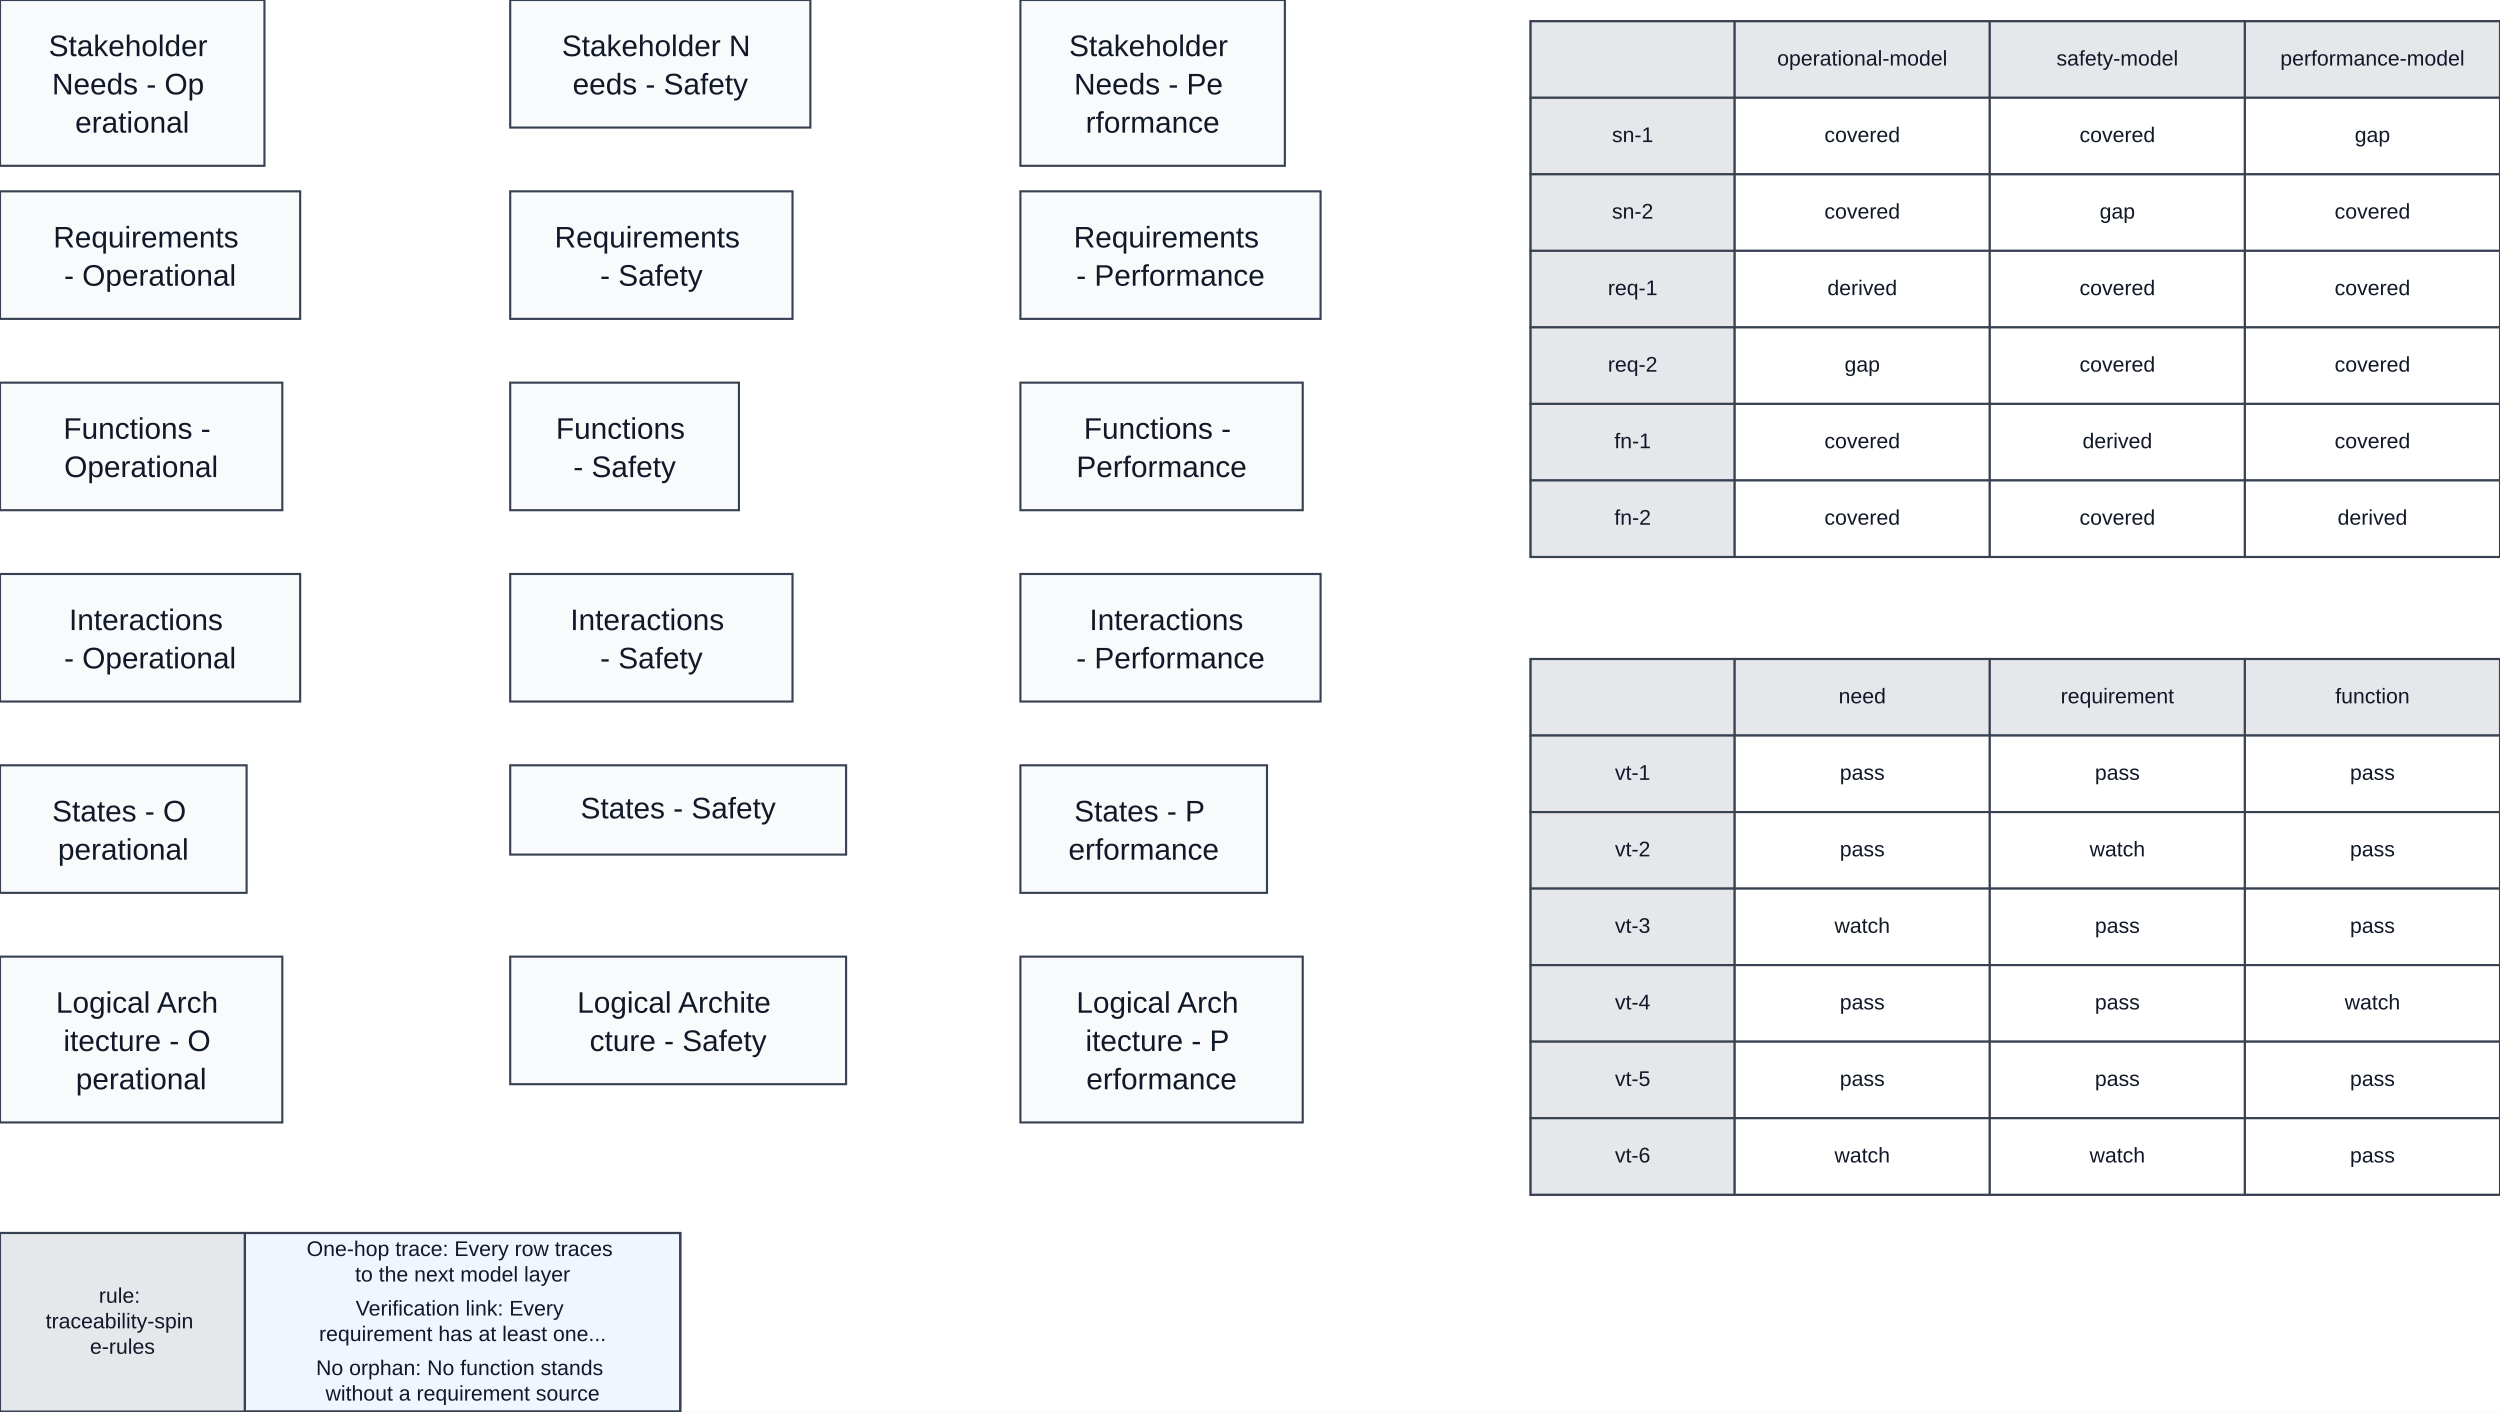
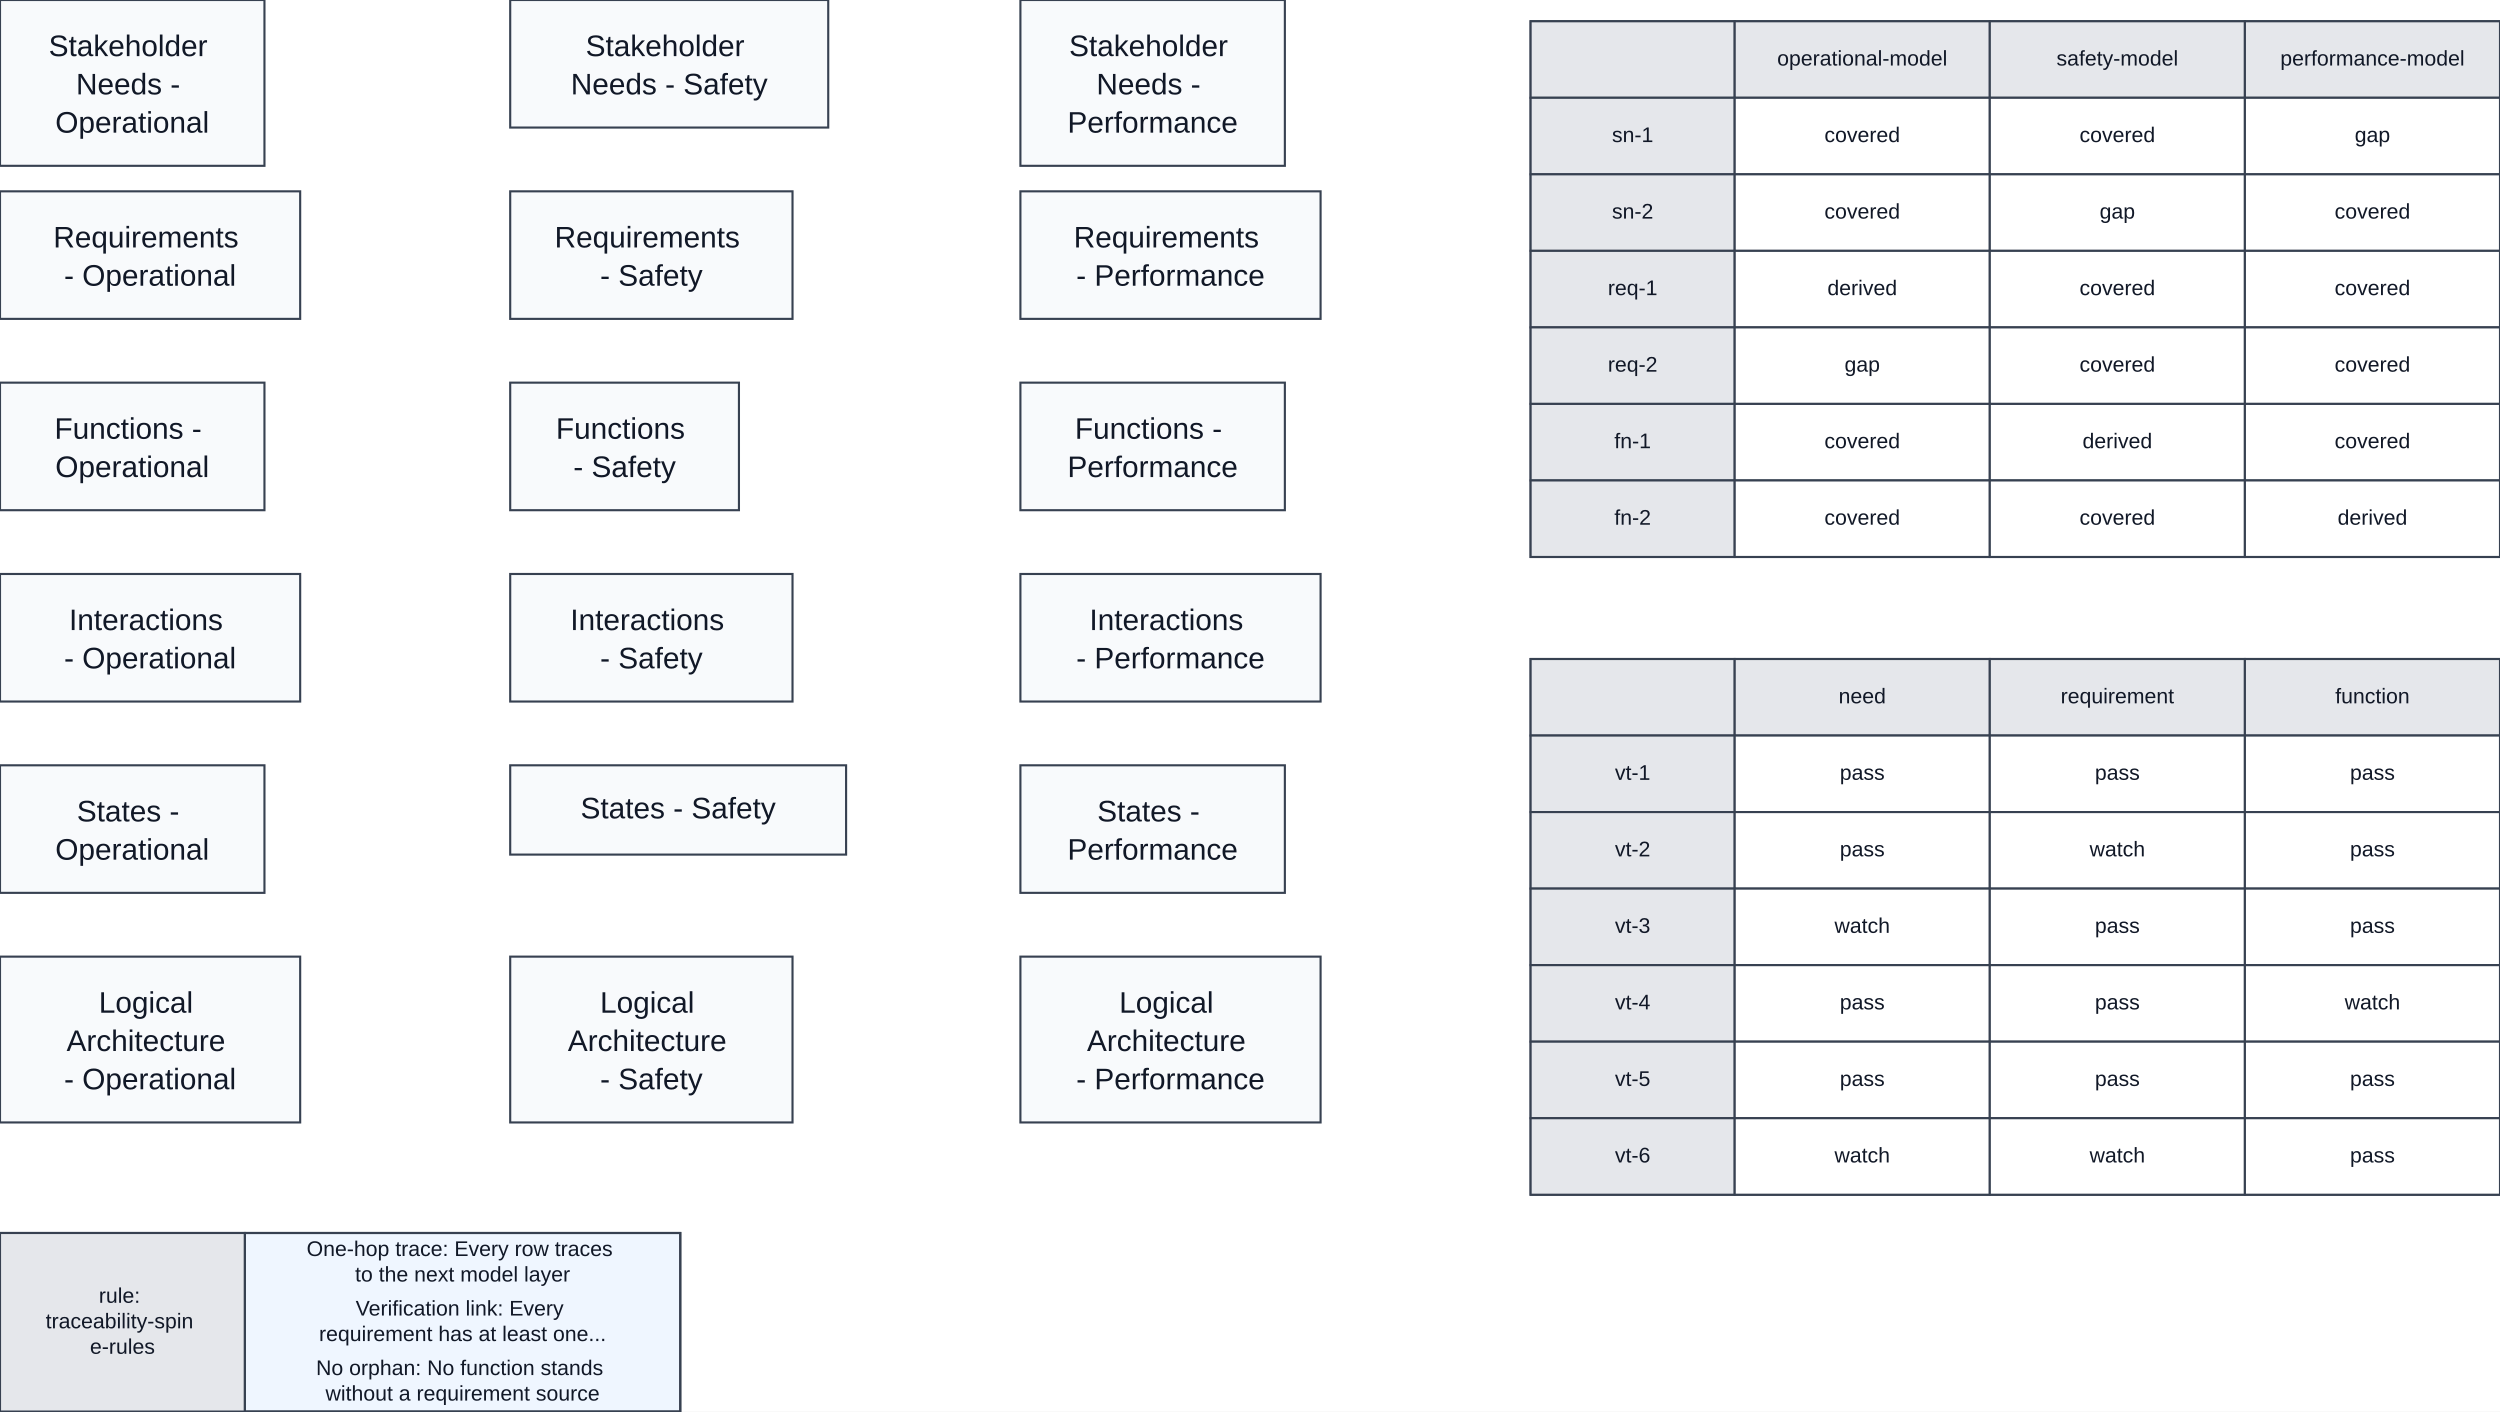
<svg xmlns="http://www.w3.org/2000/svg" role="img" viewBox="180 80 1176 664">
  <rect class="background" x="180" y="80" width="1176" height="664" fill="#ffffff" />
  <g class="matrix-block" data-id="traceability-matrix" data-row-count="6" data-column-count="3">
    <rect class="matrix-frame" x="900" y="90" width="456" height="252" fill="#f8fafc" stroke="#374151" />
    <rect class="matrix-corner-header" x="900" y="90" width="96" height="36" fill="#e5e7eb" stroke="#374151" />
    <rect class="matrix-column-header" data-col="operational-model" x="996" y="90" width="120" height="36" fill="#e5e7eb" stroke="#374151" />
    <text class="matrix-column-label" x="1056" y="108" text-anchor="middle" dominant-baseline="middle" font-family="Arial, sans-serif" font-size="10" fill="#111827">operational-model</text>
    <rect class="matrix-column-header" data-col="safety-model" x="1116" y="90" width="120" height="36" fill="#e5e7eb" stroke="#374151" />
    <text class="matrix-column-label" x="1176" y="108" text-anchor="middle" dominant-baseline="middle" font-family="Arial, sans-serif" font-size="10" fill="#111827">safety-model</text>
    <rect class="matrix-column-header" data-col="performance-model" x="1236" y="90" width="120" height="36" fill="#e5e7eb" stroke="#374151" />
    <text class="matrix-column-label" x="1296" y="108" text-anchor="middle" dominant-baseline="middle" font-family="Arial, sans-serif" font-size="10" fill="#111827">performance-model</text>
    <rect class="matrix-row-header" data-row="sn-1" x="900" y="126" width="96" height="36" fill="#e5e7eb" stroke="#374151" />
    <text class="matrix-row-label" x="948" y="144" text-anchor="middle" dominant-baseline="middle" font-family="Arial, sans-serif" font-size="10" fill="#111827">sn-1</text>
    <rect class="matrix-cell" data-row="sn-1" data-col="operational-model" x="996" y="126" width="120" height="36" fill="#ffffff" stroke="#374151" />
    <text class="matrix-cell-label" x="1056" y="144" text-anchor="middle" dominant-baseline="middle" font-family="Arial, sans-serif" font-size="10" fill="#111827">covered</text>
    <rect class="matrix-cell" data-row="sn-1" data-col="safety-model" x="1116" y="126" width="120" height="36" fill="#ffffff" stroke="#374151" />
    <text class="matrix-cell-label" x="1176" y="144" text-anchor="middle" dominant-baseline="middle" font-family="Arial, sans-serif" font-size="10" fill="#111827">covered</text>
    <rect class="matrix-cell" data-row="sn-1" data-col="performance-model" x="1236" y="126" width="120" height="36" fill="#ffffff" stroke="#374151" />
    <text class="matrix-cell-label" x="1296" y="144" text-anchor="middle" dominant-baseline="middle" font-family="Arial, sans-serif" font-size="10" fill="#111827">gap</text>
    <rect class="matrix-row-header" data-row="sn-2" x="900" y="162" width="96" height="36" fill="#e5e7eb" stroke="#374151" />
    <text class="matrix-row-label" x="948" y="180" text-anchor="middle" dominant-baseline="middle" font-family="Arial, sans-serif" font-size="10" fill="#111827">sn-2</text>
    <rect class="matrix-cell" data-row="sn-2" data-col="operational-model" x="996" y="162" width="120" height="36" fill="#ffffff" stroke="#374151" />
    <text class="matrix-cell-label" x="1056" y="180" text-anchor="middle" dominant-baseline="middle" font-family="Arial, sans-serif" font-size="10" fill="#111827">covered</text>
    <rect class="matrix-cell" data-row="sn-2" data-col="safety-model" x="1116" y="162" width="120" height="36" fill="#ffffff" stroke="#374151" />
    <text class="matrix-cell-label" x="1176" y="180" text-anchor="middle" dominant-baseline="middle" font-family="Arial, sans-serif" font-size="10" fill="#111827">gap</text>
    <rect class="matrix-cell" data-row="sn-2" data-col="performance-model" x="1236" y="162" width="120" height="36" fill="#ffffff" stroke="#374151" />
    <text class="matrix-cell-label" x="1296" y="180" text-anchor="middle" dominant-baseline="middle" font-family="Arial, sans-serif" font-size="10" fill="#111827">covered</text>
    <rect class="matrix-row-header" data-row="req-1" x="900" y="198" width="96" height="36" fill="#e5e7eb" stroke="#374151" />
    <text class="matrix-row-label" x="948" y="216" text-anchor="middle" dominant-baseline="middle" font-family="Arial, sans-serif" font-size="10" fill="#111827">req-1</text>
    <rect class="matrix-cell" data-row="req-1" data-col="operational-model" x="996" y="198" width="120" height="36" fill="#ffffff" stroke="#374151" />
    <text class="matrix-cell-label" x="1056" y="216" text-anchor="middle" dominant-baseline="middle" font-family="Arial, sans-serif" font-size="10" fill="#111827">derived</text>
    <rect class="matrix-cell" data-row="req-1" data-col="safety-model" x="1116" y="198" width="120" height="36" fill="#ffffff" stroke="#374151" />
    <text class="matrix-cell-label" x="1176" y="216" text-anchor="middle" dominant-baseline="middle" font-family="Arial, sans-serif" font-size="10" fill="#111827">covered</text>
    <rect class="matrix-cell" data-row="req-1" data-col="performance-model" x="1236" y="198" width="120" height="36" fill="#ffffff" stroke="#374151" />
    <text class="matrix-cell-label" x="1296" y="216" text-anchor="middle" dominant-baseline="middle" font-family="Arial, sans-serif" font-size="10" fill="#111827">covered</text>
    <rect class="matrix-row-header" data-row="req-2" x="900" y="234" width="96" height="36" fill="#e5e7eb" stroke="#374151" />
    <text class="matrix-row-label" x="948" y="252" text-anchor="middle" dominant-baseline="middle" font-family="Arial, sans-serif" font-size="10" fill="#111827">req-2</text>
    <rect class="matrix-cell" data-row="req-2" data-col="operational-model" x="996" y="234" width="120" height="36" fill="#ffffff" stroke="#374151" />
    <text class="matrix-cell-label" x="1056" y="252" text-anchor="middle" dominant-baseline="middle" font-family="Arial, sans-serif" font-size="10" fill="#111827">gap</text>
    <rect class="matrix-cell" data-row="req-2" data-col="safety-model" x="1116" y="234" width="120" height="36" fill="#ffffff" stroke="#374151" />
    <text class="matrix-cell-label" x="1176" y="252" text-anchor="middle" dominant-baseline="middle" font-family="Arial, sans-serif" font-size="10" fill="#111827">covered</text>
    <rect class="matrix-cell" data-row="req-2" data-col="performance-model" x="1236" y="234" width="120" height="36" fill="#ffffff" stroke="#374151" />
    <text class="matrix-cell-label" x="1296" y="252" text-anchor="middle" dominant-baseline="middle" font-family="Arial, sans-serif" font-size="10" fill="#111827">covered</text>
    <rect class="matrix-row-header" data-row="fn-1" x="900" y="270" width="96" height="36" fill="#e5e7eb" stroke="#374151" />
    <text class="matrix-row-label" x="948" y="288" text-anchor="middle" dominant-baseline="middle" font-family="Arial, sans-serif" font-size="10" fill="#111827">fn-1</text>
    <rect class="matrix-cell" data-row="fn-1" data-col="operational-model" x="996" y="270" width="120" height="36" fill="#ffffff" stroke="#374151" />
    <text class="matrix-cell-label" x="1056" y="288" text-anchor="middle" dominant-baseline="middle" font-family="Arial, sans-serif" font-size="10" fill="#111827">covered</text>
    <rect class="matrix-cell" data-row="fn-1" data-col="safety-model" x="1116" y="270" width="120" height="36" fill="#ffffff" stroke="#374151" />
    <text class="matrix-cell-label" x="1176" y="288" text-anchor="middle" dominant-baseline="middle" font-family="Arial, sans-serif" font-size="10" fill="#111827">derived</text>
    <rect class="matrix-cell" data-row="fn-1" data-col="performance-model" x="1236" y="270" width="120" height="36" fill="#ffffff" stroke="#374151" />
    <text class="matrix-cell-label" x="1296" y="288" text-anchor="middle" dominant-baseline="middle" font-family="Arial, sans-serif" font-size="10" fill="#111827">covered</text>
    <rect class="matrix-row-header" data-row="fn-2" x="900" y="306" width="96" height="36" fill="#e5e7eb" stroke="#374151" />
    <text class="matrix-row-label" x="948" y="324" text-anchor="middle" dominant-baseline="middle" font-family="Arial, sans-serif" font-size="10" fill="#111827">fn-2</text>
    <rect class="matrix-cell" data-row="fn-2" data-col="operational-model" x="996" y="306" width="120" height="36" fill="#ffffff" stroke="#374151" />
    <text class="matrix-cell-label" x="1056" y="324" text-anchor="middle" dominant-baseline="middle" font-family="Arial, sans-serif" font-size="10" fill="#111827">covered</text>
    <rect class="matrix-cell" data-row="fn-2" data-col="safety-model" x="1116" y="306" width="120" height="36" fill="#ffffff" stroke="#374151" />
    <text class="matrix-cell-label" x="1176" y="324" text-anchor="middle" dominant-baseline="middle" font-family="Arial, sans-serif" font-size="10" fill="#111827">covered</text>
    <rect class="matrix-cell" data-row="fn-2" data-col="performance-model" x="1236" y="306" width="120" height="36" fill="#ffffff" stroke="#374151" />
    <text class="matrix-cell-label" x="1296" y="324" text-anchor="middle" dominant-baseline="middle" font-family="Arial, sans-serif" font-size="10" fill="#111827">derived</text>
  </g>
  <g class="matrix-block" data-id="verification-matrix" data-row-count="6" data-column-count="3">
    <rect class="matrix-frame" x="900" y="390" width="456" height="252" fill="#f8fafc" stroke="#374151" />
    <rect class="matrix-corner-header" x="900" y="390" width="96" height="36" fill="#e5e7eb" stroke="#374151" />
    <rect class="matrix-column-header" data-col="need" x="996" y="390" width="120" height="36" fill="#e5e7eb" stroke="#374151" />
    <text class="matrix-column-label" x="1056" y="408" text-anchor="middle" dominant-baseline="middle" font-family="Arial, sans-serif" font-size="10" fill="#111827">need</text>
    <rect class="matrix-column-header" data-col="requirement" x="1116" y="390" width="120" height="36" fill="#e5e7eb" stroke="#374151" />
    <text class="matrix-column-label" x="1176" y="408" text-anchor="middle" dominant-baseline="middle" font-family="Arial, sans-serif" font-size="10" fill="#111827">requirement</text>
    <rect class="matrix-column-header" data-col="function" x="1236" y="390" width="120" height="36" fill="#e5e7eb" stroke="#374151" />
    <text class="matrix-column-label" x="1296" y="408" text-anchor="middle" dominant-baseline="middle" font-family="Arial, sans-serif" font-size="10" fill="#111827">function</text>
    <rect class="matrix-row-header" data-row="vt-1" x="900" y="426" width="96" height="36" fill="#e5e7eb" stroke="#374151" />
    <text class="matrix-row-label" x="948" y="444" text-anchor="middle" dominant-baseline="middle" font-family="Arial, sans-serif" font-size="10" fill="#111827">vt-1</text>
    <rect class="matrix-cell" data-row="vt-1" data-col="need" x="996" y="426" width="120" height="36" fill="#ffffff" stroke="#374151" />
    <text class="matrix-cell-label" x="1056" y="444" text-anchor="middle" dominant-baseline="middle" font-family="Arial, sans-serif" font-size="10" fill="#111827">pass</text>
    <rect class="matrix-cell" data-row="vt-1" data-col="requirement" x="1116" y="426" width="120" height="36" fill="#ffffff" stroke="#374151" />
    <text class="matrix-cell-label" x="1176" y="444" text-anchor="middle" dominant-baseline="middle" font-family="Arial, sans-serif" font-size="10" fill="#111827">pass</text>
    <rect class="matrix-cell" data-row="vt-1" data-col="function" x="1236" y="426" width="120" height="36" fill="#ffffff" stroke="#374151" />
    <text class="matrix-cell-label" x="1296" y="444" text-anchor="middle" dominant-baseline="middle" font-family="Arial, sans-serif" font-size="10" fill="#111827">pass</text>
    <rect class="matrix-row-header" data-row="vt-2" x="900" y="462" width="96" height="36" fill="#e5e7eb" stroke="#374151" />
    <text class="matrix-row-label" x="948" y="480" text-anchor="middle" dominant-baseline="middle" font-family="Arial, sans-serif" font-size="10" fill="#111827">vt-2</text>
    <rect class="matrix-cell" data-row="vt-2" data-col="need" x="996" y="462" width="120" height="36" fill="#ffffff" stroke="#374151" />
    <text class="matrix-cell-label" x="1056" y="480" text-anchor="middle" dominant-baseline="middle" font-family="Arial, sans-serif" font-size="10" fill="#111827">pass</text>
    <rect class="matrix-cell" data-row="vt-2" data-col="requirement" x="1116" y="462" width="120" height="36" fill="#ffffff" stroke="#374151" />
    <text class="matrix-cell-label" x="1176" y="480" text-anchor="middle" dominant-baseline="middle" font-family="Arial, sans-serif" font-size="10" fill="#111827">watch</text>
    <rect class="matrix-cell" data-row="vt-2" data-col="function" x="1236" y="462" width="120" height="36" fill="#ffffff" stroke="#374151" />
    <text class="matrix-cell-label" x="1296" y="480" text-anchor="middle" dominant-baseline="middle" font-family="Arial, sans-serif" font-size="10" fill="#111827">pass</text>
    <rect class="matrix-row-header" data-row="vt-3" x="900" y="498" width="96" height="36" fill="#e5e7eb" stroke="#374151" />
    <text class="matrix-row-label" x="948" y="516" text-anchor="middle" dominant-baseline="middle" font-family="Arial, sans-serif" font-size="10" fill="#111827">vt-3</text>
    <rect class="matrix-cell" data-row="vt-3" data-col="need" x="996" y="498" width="120" height="36" fill="#ffffff" stroke="#374151" />
    <text class="matrix-cell-label" x="1056" y="516" text-anchor="middle" dominant-baseline="middle" font-family="Arial, sans-serif" font-size="10" fill="#111827">watch</text>
    <rect class="matrix-cell" data-row="vt-3" data-col="requirement" x="1116" y="498" width="120" height="36" fill="#ffffff" stroke="#374151" />
    <text class="matrix-cell-label" x="1176" y="516" text-anchor="middle" dominant-baseline="middle" font-family="Arial, sans-serif" font-size="10" fill="#111827">pass</text>
    <rect class="matrix-cell" data-row="vt-3" data-col="function" x="1236" y="498" width="120" height="36" fill="#ffffff" stroke="#374151" />
    <text class="matrix-cell-label" x="1296" y="516" text-anchor="middle" dominant-baseline="middle" font-family="Arial, sans-serif" font-size="10" fill="#111827">pass</text>
    <rect class="matrix-row-header" data-row="vt-4" x="900" y="534" width="96" height="36" fill="#e5e7eb" stroke="#374151" />
    <text class="matrix-row-label" x="948" y="552" text-anchor="middle" dominant-baseline="middle" font-family="Arial, sans-serif" font-size="10" fill="#111827">vt-4</text>
    <rect class="matrix-cell" data-row="vt-4" data-col="need" x="996" y="534" width="120" height="36" fill="#ffffff" stroke="#374151" />
    <text class="matrix-cell-label" x="1056" y="552" text-anchor="middle" dominant-baseline="middle" font-family="Arial, sans-serif" font-size="10" fill="#111827">pass</text>
    <rect class="matrix-cell" data-row="vt-4" data-col="requirement" x="1116" y="534" width="120" height="36" fill="#ffffff" stroke="#374151" />
    <text class="matrix-cell-label" x="1176" y="552" text-anchor="middle" dominant-baseline="middle" font-family="Arial, sans-serif" font-size="10" fill="#111827">pass</text>
    <rect class="matrix-cell" data-row="vt-4" data-col="function" x="1236" y="534" width="120" height="36" fill="#ffffff" stroke="#374151" />
    <text class="matrix-cell-label" x="1296" y="552" text-anchor="middle" dominant-baseline="middle" font-family="Arial, sans-serif" font-size="10" fill="#111827">watch</text>
    <rect class="matrix-row-header" data-row="vt-5" x="900" y="570" width="96" height="36" fill="#e5e7eb" stroke="#374151" />
    <text class="matrix-row-label" x="948" y="588" text-anchor="middle" dominant-baseline="middle" font-family="Arial, sans-serif" font-size="10" fill="#111827">vt-5</text>
    <rect class="matrix-cell" data-row="vt-5" data-col="need" x="996" y="570" width="120" height="36" fill="#ffffff" stroke="#374151" />
    <text class="matrix-cell-label" x="1056" y="588" text-anchor="middle" dominant-baseline="middle" font-family="Arial, sans-serif" font-size="10" fill="#111827">pass</text>
    <rect class="matrix-cell" data-row="vt-5" data-col="requirement" x="1116" y="570" width="120" height="36" fill="#ffffff" stroke="#374151" />
    <text class="matrix-cell-label" x="1176" y="588" text-anchor="middle" dominant-baseline="middle" font-family="Arial, sans-serif" font-size="10" fill="#111827">pass</text>
    <rect class="matrix-cell" data-row="vt-5" data-col="function" x="1236" y="570" width="120" height="36" fill="#ffffff" stroke="#374151" />
    <text class="matrix-cell-label" x="1296" y="588" text-anchor="middle" dominant-baseline="middle" font-family="Arial, sans-serif" font-size="10" fill="#111827">pass</text>
    <rect class="matrix-row-header" data-row="vt-6" x="900" y="606" width="96" height="36" fill="#e5e7eb" stroke="#374151" />
    <text class="matrix-row-label" x="948" y="624" text-anchor="middle" dominant-baseline="middle" font-family="Arial, sans-serif" font-size="10" fill="#111827">vt-6</text>
    <rect class="matrix-cell" data-row="vt-6" data-col="need" x="996" y="606" width="120" height="36" fill="#ffffff" stroke="#374151" />
    <text class="matrix-cell-label" x="1056" y="624" text-anchor="middle" dominant-baseline="middle" font-family="Arial, sans-serif" font-size="10" fill="#111827">watch</text>
    <rect class="matrix-cell" data-row="vt-6" data-col="requirement" x="1116" y="606" width="120" height="36" fill="#ffffff" stroke="#374151" />
    <text class="matrix-cell-label" x="1176" y="624" text-anchor="middle" dominant-baseline="middle" font-family="Arial, sans-serif" font-size="10" fill="#111827">watch</text>
    <rect class="matrix-cell" data-row="vt-6" data-col="function" x="1236" y="606" width="120" height="36" fill="#ffffff" stroke="#374151" />
    <text class="matrix-cell-label" x="1296" y="624" text-anchor="middle" dominant-baseline="middle" font-family="Arial, sans-serif" font-size="10" fill="#111827">pass</text>
  </g>
  <g class="evidence-panel evidence-panel--rule" data-id="traceability-spine-rules" data-kind="rule" data-item-count="3">
    <rect class="evidence-panel-frame" x="180" y="660" width="320" height="84" fill="#eff6ff" stroke="#374151" />
    <g class="evidence-panel-title-cell">
      <rect class="evidence-panel-title-bg" x="180" y="660" width="115.2" height="84" fill="#e5e7eb" stroke="#374151" />
      <text class="evidence-panel-title" x="237.6" y="690" text-anchor="middle" dominant-baseline="middle" font-family="Arial, sans-serif" font-size="10" fill="#111827">
        <tspan x="237.6" y="690">rule:</tspan>
        <tspan x="237.6" y="702">traceability-spin</tspan>
        <tspan x="237.6" y="714">e-rules</tspan>
      </text>
    </g>
    <g class="evidence-panel-items-cell">
      <rect class="evidence-panel-items-bg" x="295.2" y="660" width="204.8" height="84" fill="transparent" stroke="#374151" />
      <rect class="evidence-panel-item" data-item="rule-one-hop" x="295.2" y="660" width="204.8" height="28" fill="transparent" stroke="none" />
      <text class="evidence-panel-item-label" x="397.6" y="668" text-anchor="middle" dominant-baseline="middle" font-family="Arial, sans-serif" font-size="10" fill="#111827">
        <tspan x="397.6" y="668">One-hop trace: Every row traces</tspan>
        <tspan x="397.6" y="680">to the next model layer</tspan>
      </text>
      <rect class="evidence-panel-item" data-item="rule-verification" x="295.2" y="688" width="204.8" height="28" fill="transparent" stroke="none" />
      <text class="evidence-panel-item-label" x="397.6" y="696" text-anchor="middle" dominant-baseline="middle" font-family="Arial, sans-serif" font-size="10" fill="#111827">
        <tspan x="397.6" y="696">Verification link: Every</tspan>
        <tspan x="397.6" y="708">requirement has at least one...</tspan>
      </text>
      <rect class="evidence-panel-item" data-item="rule-no-orphan" x="295.2" y="716" width="204.8" height="28" fill="transparent" stroke="none" />
      <text class="evidence-panel-item-label" x="397.6" y="724" text-anchor="middle" dominant-baseline="middle" font-family="Arial, sans-serif" font-size="10" fill="#111827">
        <tspan x="397.6" y="724">No orphan: No function stands</tspan>
        <tspan x="397.6" y="736">without a requirement source</tspan>
      </text>
    </g>
  </g>
-   <rect class="node node-rectangle" data-id="functions-operational" fill="#f8fafc" stroke="#374151" x="180" y="260" width="132.8" height="60" />
-   <rect class="node node-rectangle" data-id="functions-performance" fill="#f8fafc" stroke="#374151" x="660" y="260" width="132.8" height="60" />
+   <rect class="node node-rectangle" data-id="functions-operational" fill="#f8fafc" stroke="#374151" x="180" y="260" width="124.4" height="60" />
+   <rect class="node node-rectangle" data-id="functions-performance" fill="#f8fafc" stroke="#374151" x="660" y="260" width="124.4" height="60" />
  <rect class="node node-rectangle" data-id="functions-safety" fill="#f8fafc" stroke="#374151" x="420" y="260" width="107.6" height="60" />
  <rect class="node node-rectangle" data-id="interactions-operational" fill="#f8fafc" stroke="#374151" x="180" y="350" width="141.2" height="60" />
  <rect class="node node-rectangle" data-id="interactions-performance" fill="#f8fafc" stroke="#374151" x="660" y="350" width="141.2" height="60" />
  <rect class="node node-rectangle" data-id="interactions-safety" fill="#f8fafc" stroke="#374151" x="420" y="350" width="132.8" height="60" />
-   <rect class="node node-rectangle" data-id="logical-architecture-operational" fill="#f8fafc" stroke="#374151" x="180" y="530" width="132.8" height="78" />
-   <rect class="node node-rectangle" data-id="logical-architecture-performance" fill="#f8fafc" stroke="#374151" x="660" y="530" width="132.8" height="78" />
-   <rect class="node node-rectangle" data-id="logical-architecture-safety" fill="#f8fafc" stroke="#374151" x="420" y="530" width="158" height="60" />
+   <rect class="node node-rectangle" data-id="logical-architecture-operational" fill="#f8fafc" stroke="#374151" x="180" y="530" width="141.2" height="78" />
+   <rect class="node node-rectangle" data-id="logical-architecture-performance" fill="#f8fafc" stroke="#374151" x="660" y="530" width="141.2" height="78" />
+   <rect class="node node-rectangle" data-id="logical-architecture-safety" fill="#f8fafc" stroke="#374151" x="420" y="530" width="132.8" height="78" />
  <rect class="node node-rectangle" data-id="requirements-operational" fill="#f8fafc" stroke="#374151" x="180" y="170" width="141.2" height="60" />
  <rect class="node node-rectangle" data-id="requirements-performance" fill="#f8fafc" stroke="#374151" x="660" y="170" width="141.2" height="60" />
  <rect class="node node-rectangle" data-id="requirements-safety" fill="#f8fafc" stroke="#374151" x="420" y="170" width="132.8" height="60" />
  <rect class="node node-rectangle" data-id="stakeholder-needs-operational" fill="#f8fafc" stroke="#374151" x="180" y="80" width="124.4" height="78" />
  <rect class="node node-rectangle" data-id="stakeholder-needs-performance" fill="#f8fafc" stroke="#374151" x="660" y="80" width="124.4" height="78" />
-   <rect class="node node-rectangle" data-id="stakeholder-needs-safety" fill="#f8fafc" stroke="#374151" x="420" y="80" width="141.2" height="60" />
-   <rect class="node node-rectangle" data-id="states-operational" fill="#f8fafc" stroke="#374151" x="180" y="440" width="116" height="60" />
-   <rect class="node node-rectangle" data-id="states-performance" fill="#f8fafc" stroke="#374151" x="660" y="440" width="116" height="60" />
+   <rect class="node node-rectangle" data-id="stakeholder-needs-safety" fill="#f8fafc" stroke="#374151" x="420" y="80" width="149.6" height="60" />
+   <rect class="node node-rectangle" data-id="states-operational" fill="#f8fafc" stroke="#374151" x="180" y="440" width="124.4" height="60" />
+   <rect class="node node-rectangle" data-id="states-performance" fill="#f8fafc" stroke="#374151" x="660" y="440" width="124.4" height="60" />
  <rect class="node node-rectangle" data-id="states-safety" fill="#f8fafc" stroke="#374151" x="420" y="440" width="158" height="42" />
  <text class="label" data-for="functions-operational" data-text-surface="node-label" data-owner-id="functions-operational" data-text-backend="deterministic" font-family="Arial, sans-serif" font-size="14" fill="#111827" text-anchor="middle">
-     <tspan x="246.4" y="286.4">Functions - </tspan>
-     <tspan x="246.4" y="304.4">Operational</tspan>
+     <tspan x="242.2" y="286.4">Functions -</tspan>
+     <tspan x="242.2" y="304.4">Operational</tspan>
  </text>
  <text class="label" data-for="functions-performance" data-text-surface="node-label" data-owner-id="functions-performance" data-text-backend="deterministic" font-family="Arial, sans-serif" font-size="14" fill="#111827" text-anchor="middle">
-     <tspan x="726.4" y="286.4">Functions - </tspan>
-     <tspan x="726.4" y="304.4">Performance</tspan>
+     <tspan x="722.2" y="286.4">Functions -</tspan>
+     <tspan x="722.2" y="304.4">Performance</tspan>
  </text>
  <text class="label" data-for="functions-safety" data-text-surface="node-label" data-owner-id="functions-safety" data-text-backend="deterministic" font-family="Arial, sans-serif" font-size="14" fill="#111827" text-anchor="middle">
    <tspan x="473.8" y="286.4">Functions</tspan>
-     <tspan x="473.8" y="304.4"> - Safety</tspan>
+     <tspan x="473.8" y="304.4">- Safety</tspan>
  </text>
  <text class="label" data-for="interactions-operational" data-text-surface="node-label" data-owner-id="interactions-operational" data-text-backend="deterministic" font-family="Arial, sans-serif" font-size="14" fill="#111827" text-anchor="middle">
-     <tspan x="250.6" y="376.4">Interactions </tspan>
+     <tspan x="250.6" y="376.4">Interactions</tspan>
    <tspan x="250.6" y="394.4">- Operational</tspan>
  </text>
  <text class="label" data-for="interactions-performance" data-text-surface="node-label" data-owner-id="interactions-performance" data-text-backend="deterministic" font-family="Arial, sans-serif" font-size="14" fill="#111827" text-anchor="middle">
-     <tspan x="730.6" y="376.4">Interactions </tspan>
+     <tspan x="730.6" y="376.4">Interactions</tspan>
    <tspan x="730.6" y="394.4">- Performance</tspan>
  </text>
  <text class="label" data-for="interactions-safety" data-text-surface="node-label" data-owner-id="interactions-safety" data-text-backend="deterministic" font-family="Arial, sans-serif" font-size="14" fill="#111827" text-anchor="middle">
    <tspan x="486.4" y="376.4">Interactions</tspan>
-     <tspan x="486.4" y="394.4"> - Safety</tspan>
+     <tspan x="486.4" y="394.4">- Safety</tspan>
  </text>
  <text class="label" data-for="logical-architecture-operational" data-text-surface="node-label" data-owner-id="logical-architecture-operational" data-text-backend="deterministic" font-family="Arial, sans-serif" font-size="14" fill="#111827" text-anchor="middle">
-     <tspan x="246.4" y="556.4">Logical Arch</tspan>
-     <tspan x="246.4" y="574.4">itecture - O</tspan>
-     <tspan x="246.4" y="592.4">perational</tspan>
+     <tspan x="250.6" y="556.4">Logical</tspan>
+     <tspan x="250.6" y="574.4">Architecture</tspan>
+     <tspan x="250.6" y="592.4">- Operational</tspan>
  </text>
  <text class="label" data-for="logical-architecture-performance" data-text-surface="node-label" data-owner-id="logical-architecture-performance" data-text-backend="deterministic" font-family="Arial, sans-serif" font-size="14" fill="#111827" text-anchor="middle">
-     <tspan x="726.4" y="556.4">Logical Arch</tspan>
-     <tspan x="726.4" y="574.4">itecture - P</tspan>
-     <tspan x="726.4" y="592.4">erformance</tspan>
+     <tspan x="730.6" y="556.4">Logical</tspan>
+     <tspan x="730.6" y="574.4">Architecture</tspan>
+     <tspan x="730.6" y="592.4">- Performance</tspan>
  </text>
  <text class="label" data-for="logical-architecture-safety" data-text-surface="node-label" data-owner-id="logical-architecture-safety" data-text-backend="deterministic" font-family="Arial, sans-serif" font-size="14" fill="#111827" text-anchor="middle">
-     <tspan x="499" y="556.4">Logical Archite</tspan>
-     <tspan x="499" y="574.4">cture - Safety</tspan>
+     <tspan x="486.4" y="556.4">Logical</tspan>
+     <tspan x="486.4" y="574.4">Architecture</tspan>
+     <tspan x="486.4" y="592.4">- Safety</tspan>
  </text>
  <text class="label" data-for="requirements-operational" data-text-surface="node-label" data-owner-id="requirements-operational" data-text-backend="deterministic" font-family="Arial, sans-serif" font-size="14" fill="#111827" text-anchor="middle">
-     <tspan x="250.6" y="196.4">Requirements </tspan>
+     <tspan x="250.6" y="196.4">Requirements</tspan>
    <tspan x="250.6" y="214.4">- Operational</tspan>
  </text>
  <text class="label" data-for="requirements-performance" data-text-surface="node-label" data-owner-id="requirements-performance" data-text-backend="deterministic" font-family="Arial, sans-serif" font-size="14" fill="#111827" text-anchor="middle">
-     <tspan x="730.6" y="196.4">Requirements </tspan>
+     <tspan x="730.6" y="196.4">Requirements</tspan>
    <tspan x="730.6" y="214.4">- Performance</tspan>
  </text>
  <text class="label" data-for="requirements-safety" data-text-surface="node-label" data-owner-id="requirements-safety" data-text-backend="deterministic" font-family="Arial, sans-serif" font-size="14" fill="#111827" text-anchor="middle">
    <tspan x="486.4" y="196.4">Requirements</tspan>
-     <tspan x="486.4" y="214.4"> - Safety</tspan>
+     <tspan x="486.4" y="214.4">- Safety</tspan>
  </text>
  <text class="label" data-for="stakeholder-needs-operational" data-text-surface="node-label" data-owner-id="stakeholder-needs-operational" data-text-backend="deterministic" font-family="Arial, sans-serif" font-size="14" fill="#111827" text-anchor="middle">
    <tspan x="242.2" y="106.4">Stakeholder</tspan>
-     <tspan x="242.2" y="124.4"> Needs - Op</tspan>
-     <tspan x="242.2" y="142.4">erational</tspan>
+     <tspan x="242.2" y="124.4">Needs -</tspan>
+     <tspan x="242.2" y="142.4">Operational</tspan>
  </text>
  <text class="label" data-for="stakeholder-needs-performance" data-text-surface="node-label" data-owner-id="stakeholder-needs-performance" data-text-backend="deterministic" font-family="Arial, sans-serif" font-size="14" fill="#111827" text-anchor="middle">
    <tspan x="722.2" y="106.4">Stakeholder</tspan>
-     <tspan x="722.2" y="124.4"> Needs - Pe</tspan>
-     <tspan x="722.2" y="142.4">rformance</tspan>
+     <tspan x="722.2" y="124.4">Needs -</tspan>
+     <tspan x="722.2" y="142.4">Performance</tspan>
  </text>
  <text class="label" data-for="stakeholder-needs-safety" data-text-surface="node-label" data-owner-id="stakeholder-needs-safety" data-text-backend="deterministic" font-family="Arial, sans-serif" font-size="14" fill="#111827" text-anchor="middle">
-     <tspan x="490.6" y="106.4">Stakeholder N</tspan>
-     <tspan x="490.6" y="124.4">eeds - Safety</tspan>
+     <tspan x="494.8" y="106.4">Stakeholder</tspan>
+     <tspan x="494.8" y="124.4">Needs - Safety</tspan>
  </text>
  <text class="label" data-for="states-operational" data-text-surface="node-label" data-owner-id="states-operational" data-text-backend="deterministic" font-family="Arial, sans-serif" font-size="14" fill="#111827" text-anchor="middle">
-     <tspan x="238" y="466.4">States - O</tspan>
-     <tspan x="238" y="484.4">perational</tspan>
+     <tspan x="242.2" y="466.4">States -</tspan>
+     <tspan x="242.2" y="484.4">Operational</tspan>
  </text>
  <text class="label" data-for="states-performance" data-text-surface="node-label" data-owner-id="states-performance" data-text-backend="deterministic" font-family="Arial, sans-serif" font-size="14" fill="#111827" text-anchor="middle">
-     <tspan x="718" y="466.4">States - P</tspan>
-     <tspan x="718" y="484.4">erformance</tspan>
+     <tspan x="722.2" y="466.4">States -</tspan>
+     <tspan x="722.2" y="484.4">Performance</tspan>
  </text>
  <text class="label" data-for="states-safety" data-text-surface="node-label" data-owner-id="states-safety" data-text-backend="deterministic" font-family="Arial, sans-serif" font-size="14" fill="#111827" text-anchor="middle" dominant-baseline="middle" x="499" y="461">States - Safety</text>
</svg>
